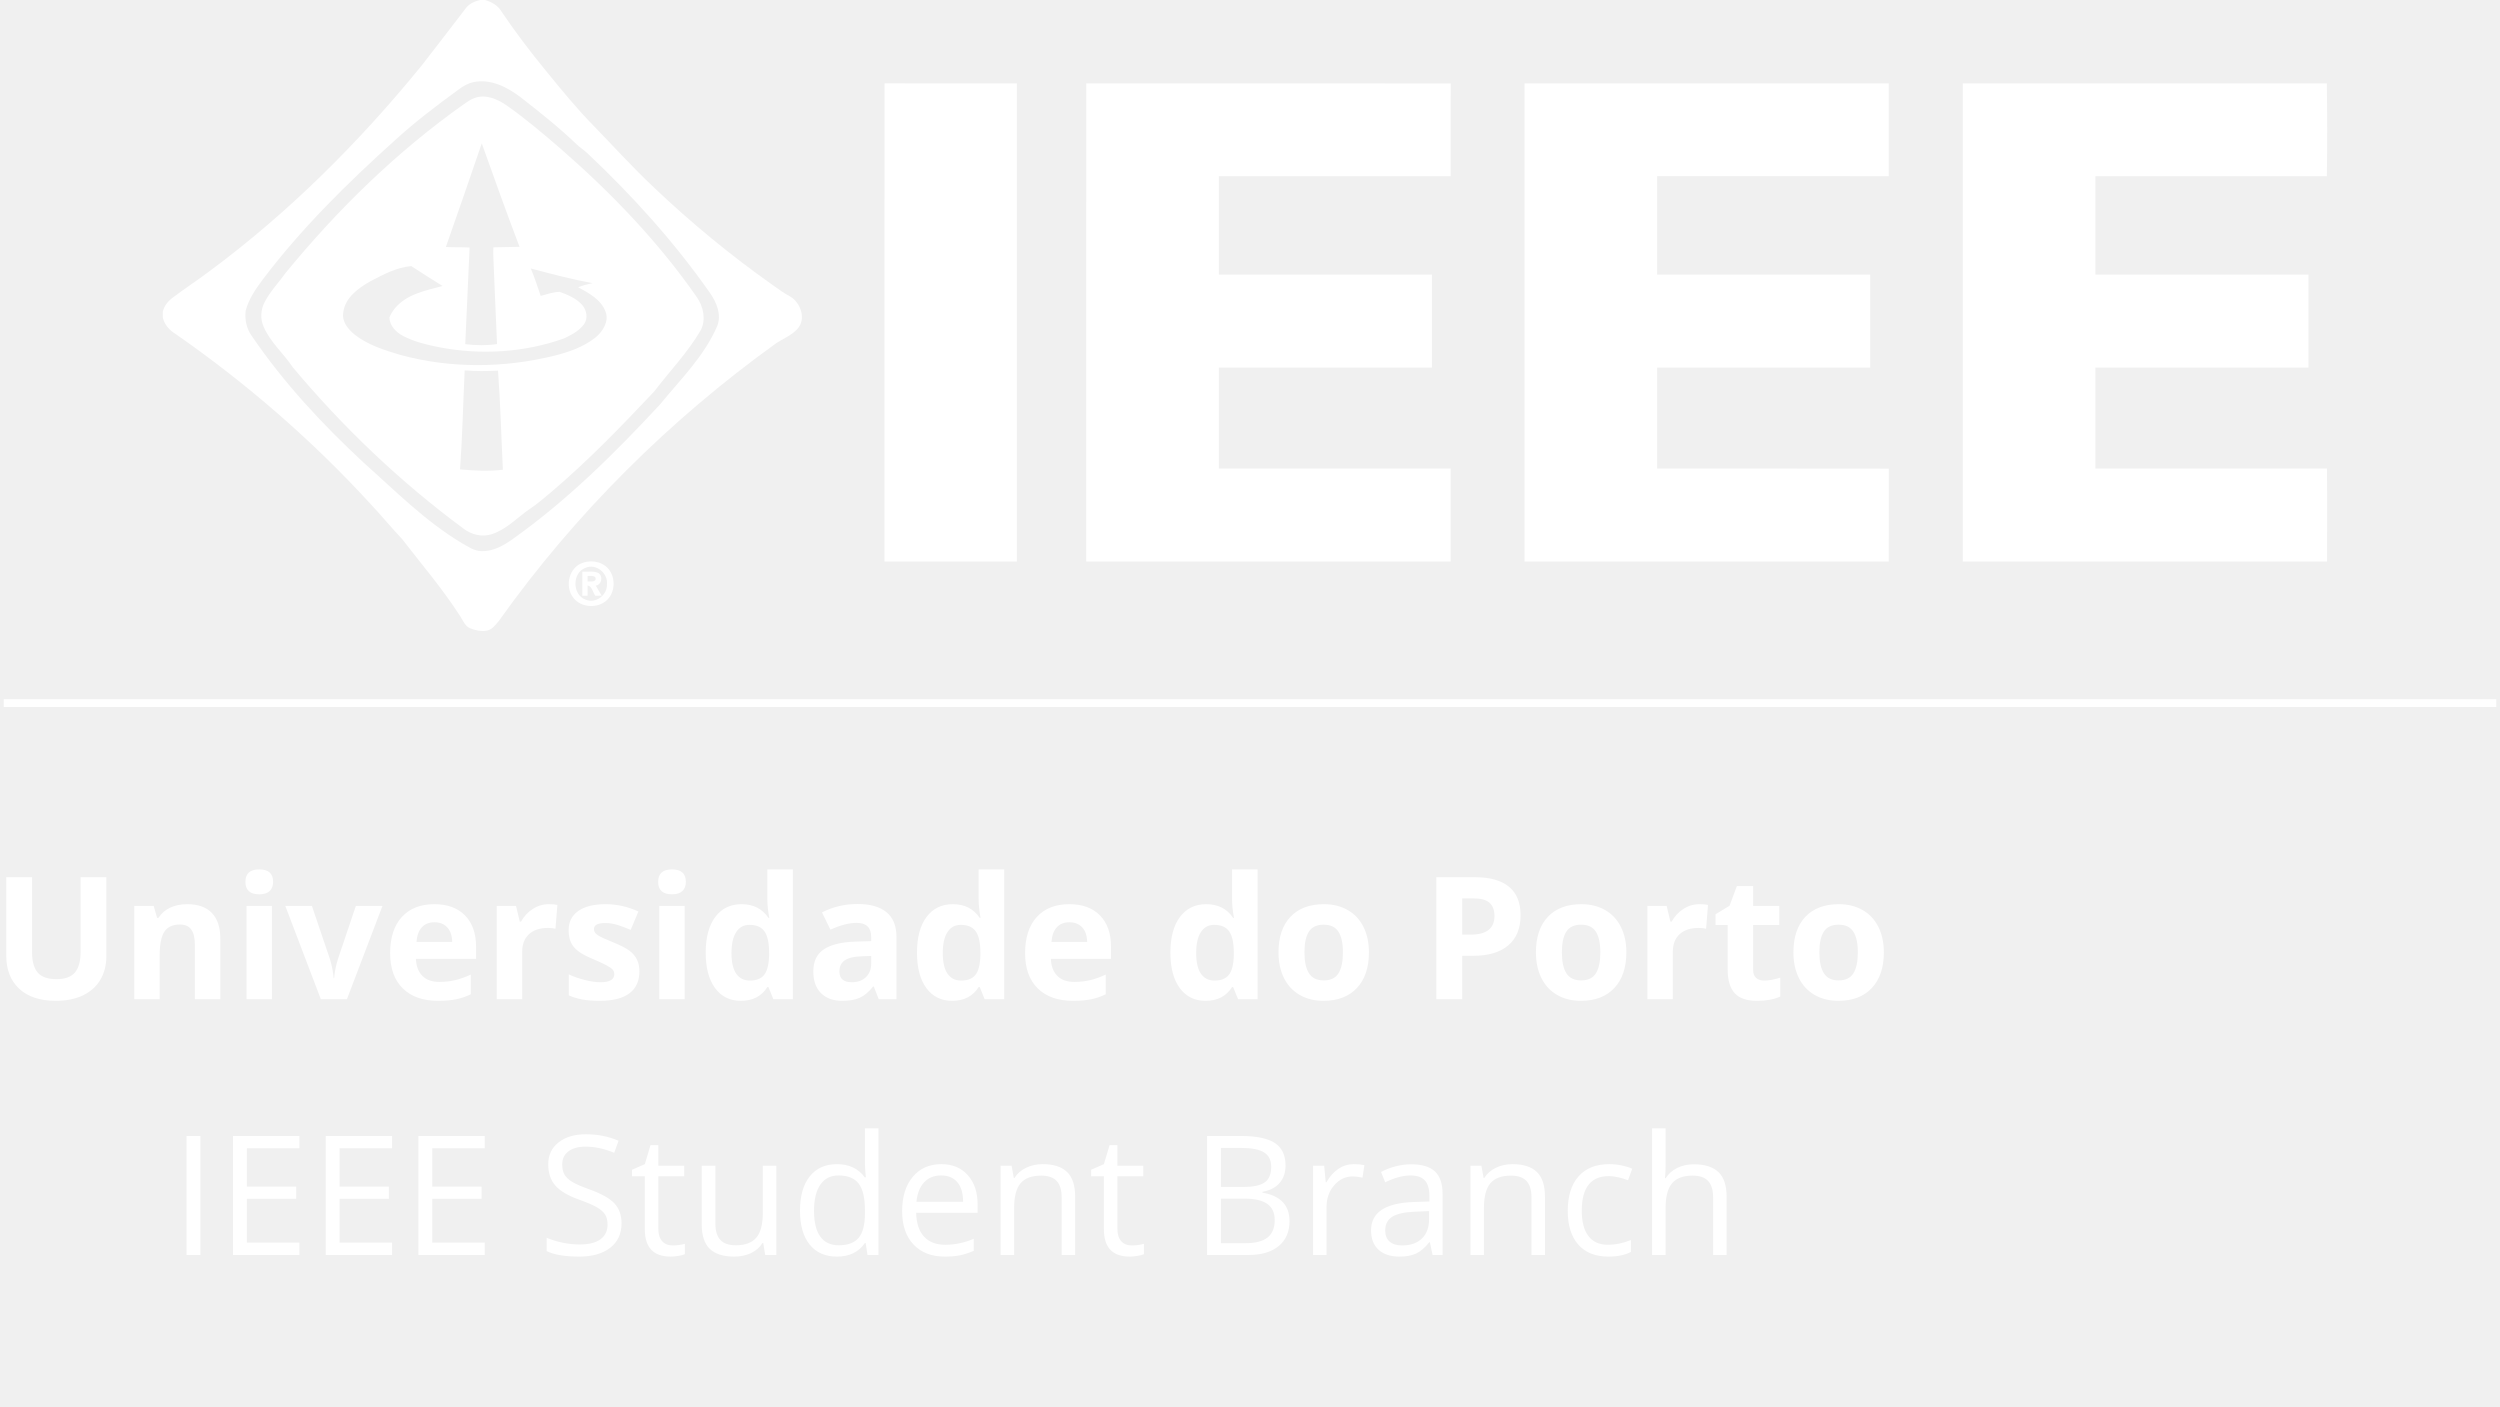
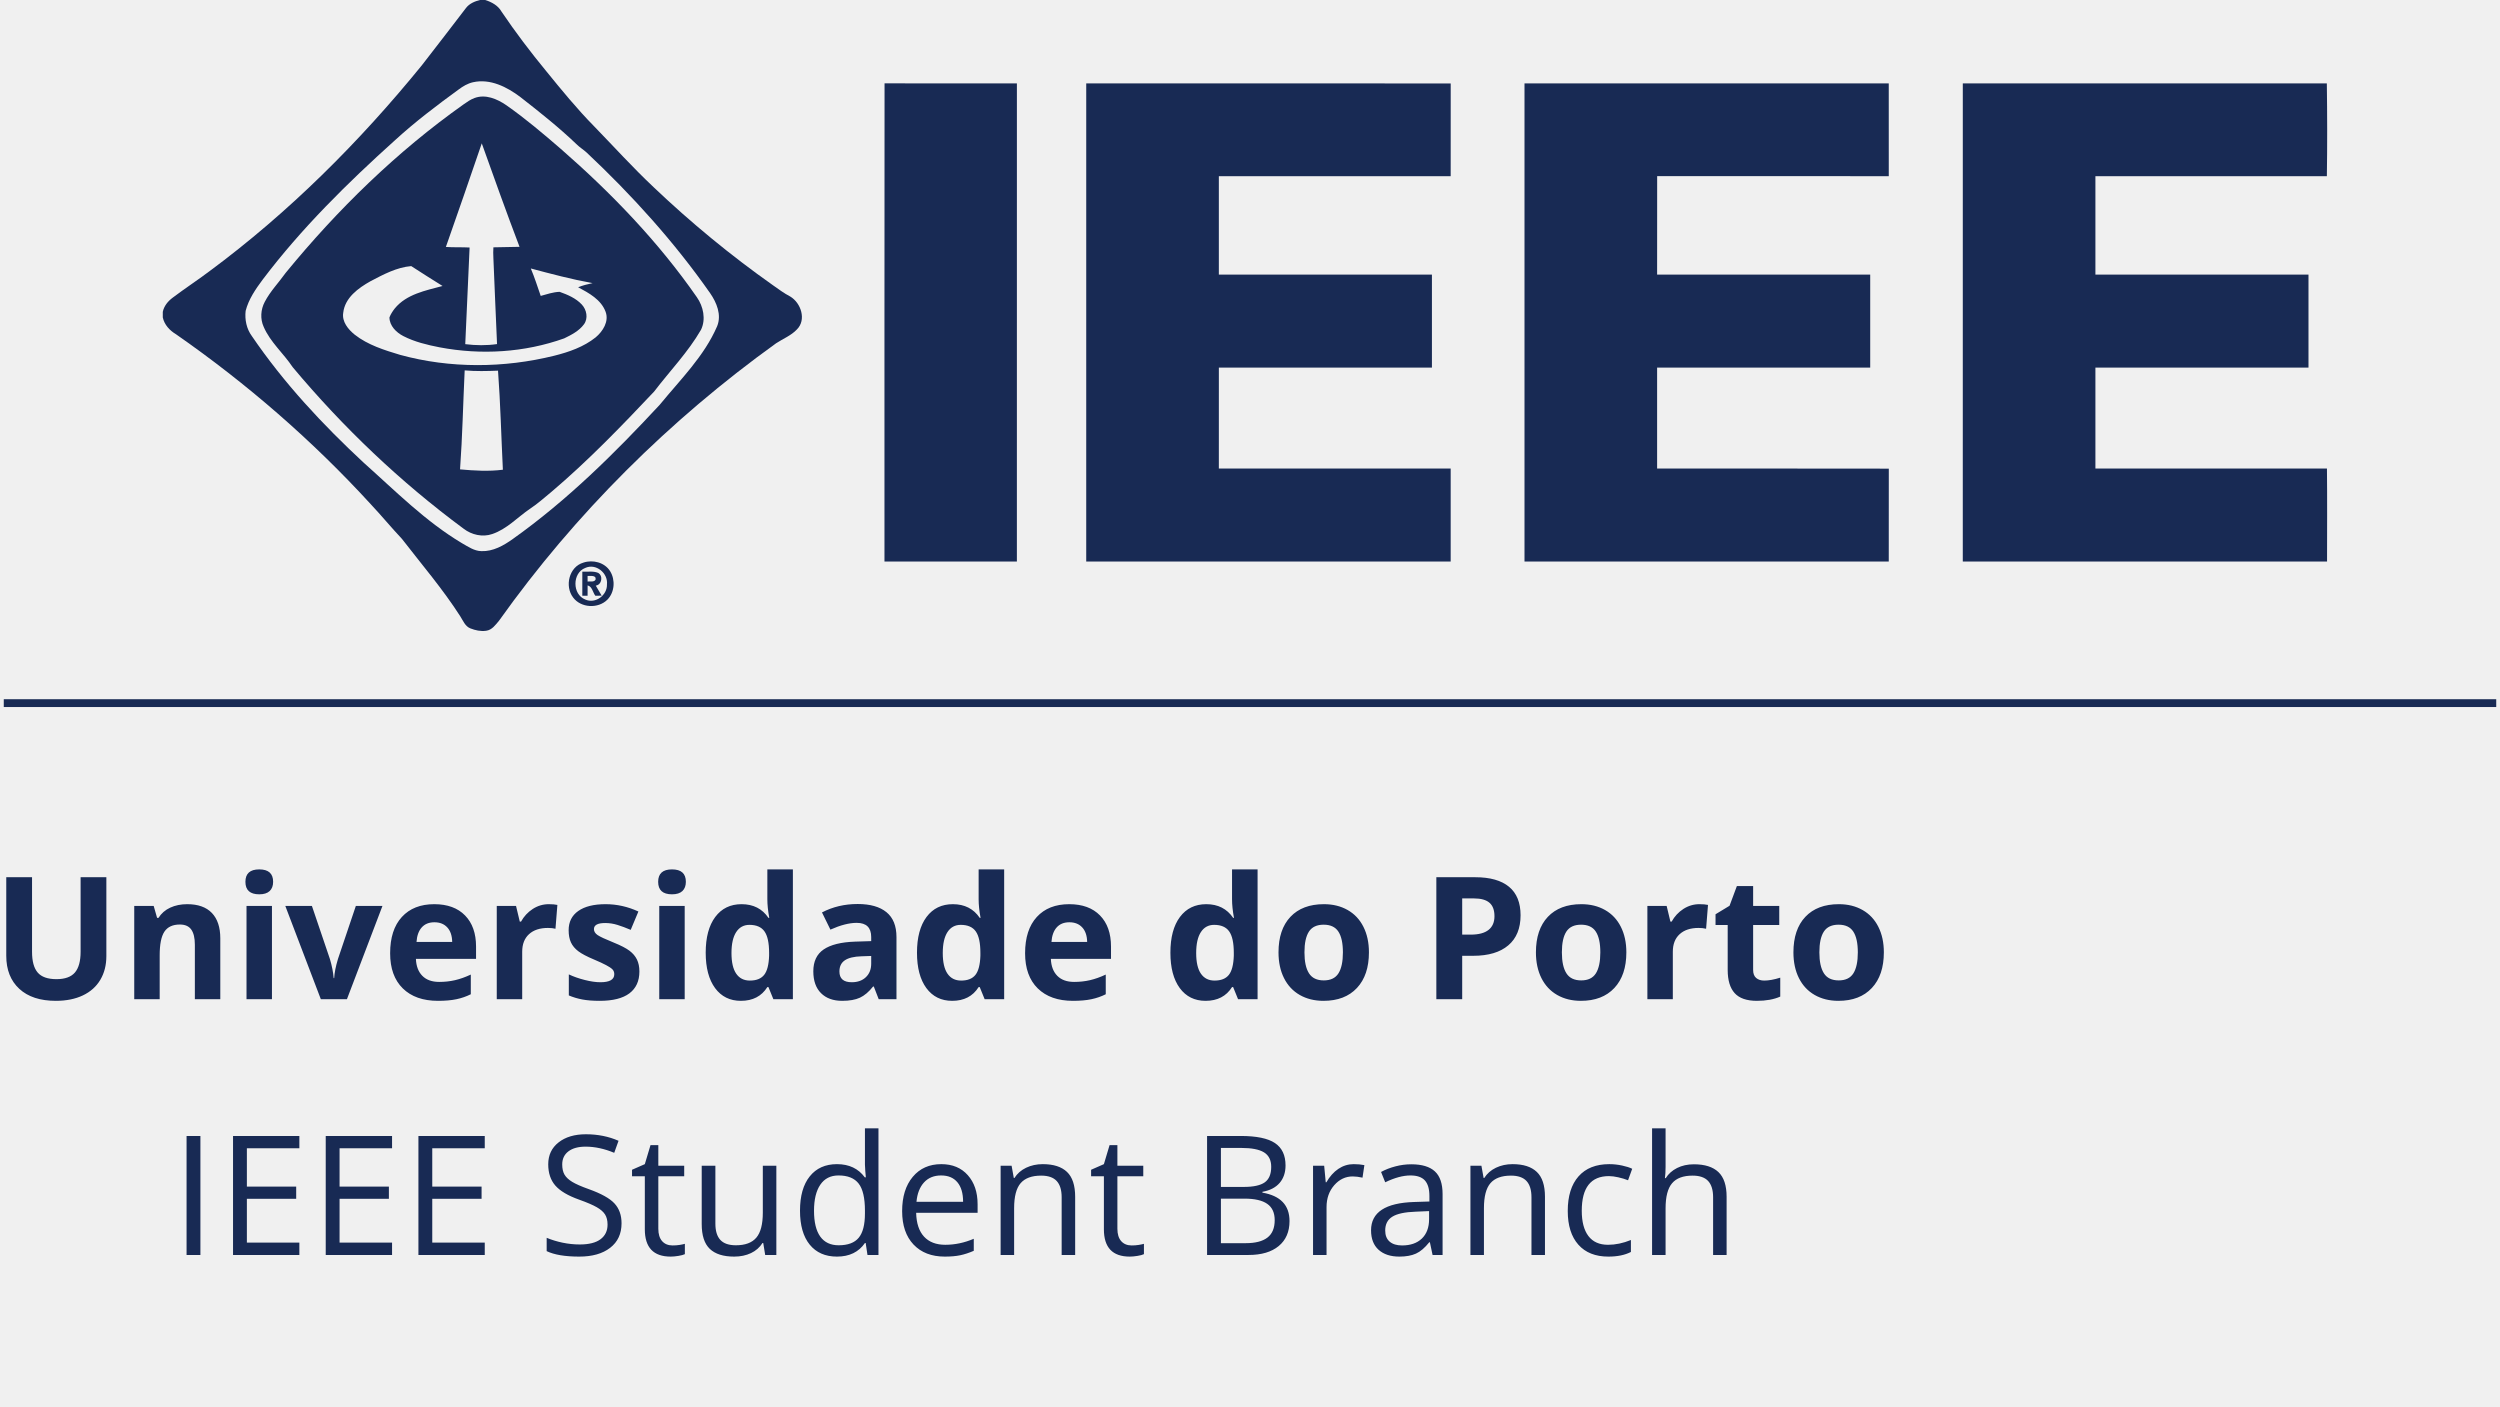
<svg xmlns="http://www.w3.org/2000/svg" version="1.1" width="1600" height="900" enable-background="new 0 0 1386 445" xml:space="preserve" id="svg1">
  <defs id="defs1" />
  <rect id="backgroundrect" width="100%" height="100%" x="0" y="0" fill="none" stroke="none" />
  <g class="currentLayer" id="g1">
    <g id="svg_1" class="selected" fill="#ffffff" fill-opacity="1">
-       <g id="g4" transform="translate(103.7903,-4.489)">
-         <g id="svg_2" fill="#ffffff" fill-opacity="1">
-           <path d="m 203.503,4.489 h 3.24 c 4.11,1.3 8.2,3.49 10.4,7.37 8.9,13.19 18.52,25.86 28.63,38.14 9.86,12.12 19.76,24.25 30.74,35.39 12.63,13.01 24.81,26.48 38.03,38.91 23.88,22.71 49.391,43.71 76.31,62.71 3.61,2.56 7.17,5.2 11.101,7.25 6.88,4.1 10.52,14.9 4.25,21.1 -3.71,3.92 -8.851,5.9 -13.28,8.82 -68.18,49.06 -128.61,109.05 -177.31,177.53 -2.25,2.67 -4.56,6.02 -8.31,6.47 -3.43,0.5 -6.93,-0.28 -10.11,-1.55 -3.28,-1.311 -4.58,-4.831 -6.34,-7.591 -11.18,-17.47 -24.71,-33.25 -37.37,-49.63 -6.8,-7.229 -13.11,-14.891 -19.9,-22.13 -37.36,-40.819 -79.41,-77.319 -124.83,-108.93 -3.99,-2.39 -7.36,-6.04 -8.36,-10.7 v -3.58 c 0.79,-3.8 3.351,-6.87 6.41,-9.12 7.64,-5.78 15.66,-11.02 23.32,-16.77 50.92,-37.68 96.1,-82.77 136.03,-131.85 9.56,-12.19 18.89,-24.55 28.36,-36.81 2.169,-2.799 5.619,-4.239 8.989,-5.029 z m -4.57,52.64 c -3.411,0.76 -6.44,2.57 -9.2,4.64 -14.01,10.2 -27.86,20.7 -40.65,32.4 -30.53,27.46 -59.95,56.45 -84.76,89.27 -4.54,6.09 -8.99,12.55 -10.9,20 -0.65,5.59 0.58,11.51 3.94,16.09 20.38,29.95 45.23,56.601 71.72,81.189 20.189,17.991 39.439,37.491 62.81,51.431 3.9,2.19 7.8,4.99 12.45,5.069 7.43,0.271 14.19,-3.589 20.05,-7.77 34.75,-24.689 65.2,-54.819 94.12,-85.989 13.09,-16.03 28.37,-30.921 36.68,-50.221 2.94,-7.25 -0.33,-15.13 -4.52,-21.15 -22.92,-32.76 -49.86,-62.56 -78.96,-89.92 -2.07,-1.92 -4.53,-3.36 -6.52,-5.37 -11.3,-10.81 -23.56,-20.53 -35.88,-30.14 -8.541,-6.489 -19.38,-12.019 -30.38,-9.529 z" id="svg_3" fill="#ffffff" fill-opacity="1" />
+       <g id="g4" transform="translate(103.7903,-4.489)" style="fill:#182a54;fill-opacity:1">
+         <g id="svg_2" fill="#ffffff" fill-opacity="1" style="fill:#182a54;fill-opacity:1">
+           <path d="m 203.503,4.489 h 3.24 c 4.11,1.3 8.2,3.49 10.4,7.37 8.9,13.19 18.52,25.86 28.63,38.14 9.86,12.12 19.76,24.25 30.74,35.39 12.63,13.01 24.81,26.48 38.03,38.91 23.88,22.71 49.391,43.71 76.31,62.71 3.61,2.56 7.17,5.2 11.101,7.25 6.88,4.1 10.52,14.9 4.25,21.1 -3.71,3.92 -8.851,5.9 -13.28,8.82 -68.18,49.06 -128.61,109.05 -177.31,177.53 -2.25,2.67 -4.56,6.02 -8.31,6.47 -3.43,0.5 -6.93,-0.28 -10.11,-1.55 -3.28,-1.311 -4.58,-4.831 -6.34,-7.591 -11.18,-17.47 -24.71,-33.25 -37.37,-49.63 -6.8,-7.229 -13.11,-14.891 -19.9,-22.13 -37.36,-40.819 -79.41,-77.319 -124.83,-108.93 -3.99,-2.39 -7.36,-6.04 -8.36,-10.7 v -3.58 c 0.79,-3.8 3.351,-6.87 6.41,-9.12 7.64,-5.78 15.66,-11.02 23.32,-16.77 50.92,-37.68 96.1,-82.77 136.03,-131.85 9.56,-12.19 18.89,-24.55 28.36,-36.81 2.169,-2.799 5.619,-4.239 8.989,-5.029 z m -4.57,52.64 c -3.411,0.76 -6.44,2.57 -9.2,4.64 -14.01,10.2 -27.86,20.7 -40.65,32.4 -30.53,27.46 -59.95,56.45 -84.76,89.27 -4.54,6.09 -8.99,12.55 -10.9,20 -0.65,5.59 0.58,11.51 3.94,16.09 20.38,29.95 45.23,56.601 71.72,81.189 20.189,17.991 39.439,37.491 62.81,51.431 3.9,2.19 7.8,4.99 12.45,5.069 7.43,0.271 14.19,-3.589 20.05,-7.77 34.75,-24.689 65.2,-54.819 94.12,-85.989 13.09,-16.03 28.37,-30.921 36.68,-50.221 2.94,-7.25 -0.33,-15.13 -4.52,-21.15 -22.92,-32.76 -49.86,-62.56 -78.96,-89.92 -2.07,-1.92 -4.53,-3.36 -6.52,-5.37 -11.3,-10.81 -23.56,-20.53 -35.88,-30.14 -8.541,-6.489 -19.38,-12.019 -30.38,-9.529 z" id="svg_3" fill="#ffffff" fill-opacity="1" style="fill:#182a54;fill-opacity:1" />
        </g>
-         <path d="m 462.323,57.839 c 28.23,0.06 56.46,0.01 84.7,0.03 -0.01,102 0.01,204 -0.01,306 -28.25,-0.01 -56.5,0 -84.74,-0.01 0.03,-102 -0.08,-204.01 0.05,-306.02 z" id="svg_4" fill="#ffffff" fill-opacity="1" />
-         <path d="m 591.402,57.859 c 77.76,0.04 155.51,-0.04 233.26,0.04 -0.05,19.78 0,39.56 -0.02,59.34 -49.46,0 -98.92,0 -148.37,0 0,21 -0.01,42 0,63 45.46,0 90.91,0 136.37,0 0,19.83 0,39.67 0,59.5 -45.46,0 -90.91,0 -136.36,0 -0.03,21.54 -0.01,43.08 -0.01,64.62 49.45,0.01 98.91,0 148.37,0.01 0,19.83 0,39.66 0,59.49 -77.75,0.01 -155.5,0.01 -233.25,0.01 0.01,-102.01 -0.019,-204.01 0.01,-306.01 z" id="svg_5" fill="#ffffff" fill-opacity="1" />
-         <path d="m 871.893,57.869 c 77.71,-0.01 155.42,0 233.12,-0.01 0,19.8 0,39.59 0.01,59.38 -49.41,-0.01 -98.82,0.02 -148.229,-0.02 -0.061,21.01 0,42.01 -0.03,63.02 45.46,0 90.92,-0.01 136.38,0 0,19.83 0,39.67 0,59.5 -45.46,0.01 -90.92,0 -136.38,0 0.01,21.54 0.01,43.08 0,64.62 49.43,0.05 98.86,-0.07 148.28,0.06 -0.07,19.82 0,39.63 -0.03,59.45 -77.71,-0.01 -155.41,0 -233.12,0 -10e-4,-102 0.008,-204 -10e-4,-306 z" id="svg_6" fill="#ffffff" fill-opacity="1" />
-         <path d="m 1152.402,57.859 c 77.66,0.01 155.32,0.02 232.98,-0.01 0.27,19.79 0.32,39.6 0.02,59.39 -49.38,0 -98.76,0 -148.13,0 0,21 -0.01,42 0,63 45.46,0 90.91,0 136.37,0 0,19.83 0,39.67 0,59.5 -45.46,0 -90.92,0 -136.37,0 -0.01,21.54 -0.01,43.08 0,64.63 49.391,-0.01 98.79,-0.01 148.19,-0.01 0.21,19.83 0.07,39.67 0.06,59.5 -77.71,0.01 -155.42,0.01 -233.13,0.01 0.01,-102.01 -0.01,-204.01 0.01,-306.01 z" id="svg_7" fill="#ffffff" fill-opacity="1" />
-         <g id="svg_8" fill="#ffffff" fill-opacity="1">
-           <path d="m 199.913,67.219 c 7.021,-2.62 14.45,0.58 20.26,4.55 12.24,8.56 23.64,18.23 34.93,27.99 32.419,28.28 62.53,59.55 87.11,94.96 4.14,5.91 5.89,14.14 2.63,20.84 -8.3,14.38 -19.97,26.35 -29.96,39.49 -21.02,22.28 -42.34,44.381 -65.72,64.2 -4.56,3.79 -9.01,7.73 -13.97,11 -7.91,5.44 -14.69,12.92 -24,16.04 -6.18,2.12 -13.15,0.5 -18.25,-3.42 -40.47,-29.89 -77.16,-64.84 -109.43,-103.42 -5.85,-8.83 -14.3,-15.92 -18.55,-25.79 -2.31,-5.06 -1.92,-11.06 0.67,-15.94 3.55,-6.84 9.01,-12.4 13.44,-18.64 33.22,-40.57 71.12,-77.58 113.99,-107.9 2.15,-1.52 4.35,-3.06 6.85,-3.96 z m -18.34,95.32 c 5.05,0.34 10.12,0.08 15.18,0.36 -0.92,20.62 -1.83,41.24 -2.78,61.85 6.74,0.85 13.61,0.931 20.34,-0.05 -0.87,-18.39 -1.52,-36.8 -2.34,-55.2 -0.13,-2.24 -0.13,-4.48 0.01,-6.72 5.58,-0.1 11.15,-0.15 16.73,-0.32 -8.36,-21.96 -16.26,-44.09 -24.17,-66.22 -7.49,22.14 -15.271,44.21 -22.97,66.3 z m -48.22,21.92 c -7.8,4.37 -16.38,10.54 -17.47,20.15 -0.96,5.75 3.16,10.68 7.33,14.06 8.46,6.629 18.91,9.87 29.06,12.929 32.09,8.781 66.44,8.521 98.67,0.551 9.37,-2.351 18.83,-5.631 26.46,-11.72 4.63,-3.86 8.71,-10.25 6.38,-16.43 -2.89,-7.78 -10.67,-11.97 -17.57,-15.67 2.99,-1.2 6.11,-1.99 9.25,-2.64 -13.34,-2.41 -26.45,-5.89 -39.54,-9.38 2.43,5.74 4.29,11.68 6.34,17.56 3.96,-1.1 7.95,-2.45 12.09,-2.61 5.13,1.83 10.439,4.07 14.22,8.14 3.11,3.33 4.19,8.81 1.37,12.65 -3.12,4.24 -8,6.74 -12.63,8.99 -25.41,9.101 -53.28,10.771 -79.74,5.74 -7.96,-1.561 -15.99,-3.47 -23.24,-7.2 -4.521,-2.32 -8.83,-6.57 -8.88,-11.95 0.8,-2.07 2.03,-3.95 3.39,-5.7 7.48,-9.18 19.77,-11.5 30.6,-14.41 -6.74,-4.15 -13.41,-8.45 -20.05,-12.73 -9.36,0.79 -17.86,5.39 -26.04,9.67 z m 60.25,57.08 c -1.01,21.12 -1.44,42.26 -2.96,63.351 9.1,0.82 18.311,1.379 27.41,0.22 -1.05,-21.13 -1.55,-42.311 -3.11,-63.399 -7.11,0.288 -14.24,0.448 -21.34,-0.172 z" id="svg_9" fill="#ffffff" fill-opacity="1" />
+         <path d="m 462.323,57.839 c 28.23,0.06 56.46,0.01 84.7,0.03 -0.01,102 0.01,204 -0.01,306 -28.25,-0.01 -56.5,0 -84.74,-0.01 0.03,-102 -0.08,-204.01 0.05,-306.02 z" id="svg_4" fill="#ffffff" fill-opacity="1" style="fill:#182a54;fill-opacity:1" />
+         <path d="m 591.402,57.859 c 77.76,0.04 155.51,-0.04 233.26,0.04 -0.05,19.78 0,39.56 -0.02,59.34 -49.46,0 -98.92,0 -148.37,0 0,21 -0.01,42 0,63 45.46,0 90.91,0 136.37,0 0,19.83 0,39.67 0,59.5 -45.46,0 -90.91,0 -136.36,0 -0.03,21.54 -0.01,43.08 -0.01,64.62 49.45,0.01 98.91,0 148.37,0.01 0,19.83 0,39.66 0,59.49 -77.75,0.01 -155.5,0.01 -233.25,0.01 0.01,-102.01 -0.019,-204.01 0.01,-306.01 z" id="svg_5" fill="#ffffff" fill-opacity="1" style="fill:#182a54;fill-opacity:1" />
+         <path d="m 871.893,57.869 c 77.71,-0.01 155.42,0 233.12,-0.01 0,19.8 0,39.59 0.01,59.38 -49.41,-0.01 -98.82,0.02 -148.229,-0.02 -0.061,21.01 0,42.01 -0.03,63.02 45.46,0 90.92,-0.01 136.38,0 0,19.83 0,39.67 0,59.5 -45.46,0.01 -90.92,0 -136.38,0 0.01,21.54 0.01,43.08 0,64.62 49.43,0.05 98.86,-0.07 148.28,0.06 -0.07,19.82 0,39.63 -0.03,59.45 -77.71,-0.01 -155.41,0 -233.12,0 -10e-4,-102 0.008,-204 -10e-4,-306 z" id="svg_6" fill="#ffffff" fill-opacity="1" style="fill:#182a54;fill-opacity:1" />
+         <path d="m 1152.402,57.859 c 77.66,0.01 155.32,0.02 232.98,-0.01 0.27,19.79 0.32,39.6 0.02,59.39 -49.38,0 -98.76,0 -148.13,0 0,21 -0.01,42 0,63 45.46,0 90.91,0 136.37,0 0,19.83 0,39.67 0,59.5 -45.46,0 -90.92,0 -136.37,0 -0.01,21.54 -0.01,43.08 0,64.63 49.391,-0.01 98.79,-0.01 148.19,-0.01 0.21,19.83 0.07,39.67 0.06,59.5 -77.71,0.01 -155.42,0.01 -233.13,0.01 0.01,-102.01 -0.01,-204.01 0.01,-306.01 z" id="svg_7" fill="#ffffff" fill-opacity="1" style="fill:#182a54;fill-opacity:1" />
+         <g id="svg_8" fill="#ffffff" fill-opacity="1" style="fill:#182a54;fill-opacity:1">
+           <path d="m 199.913,67.219 c 7.021,-2.62 14.45,0.58 20.26,4.55 12.24,8.56 23.64,18.23 34.93,27.99 32.419,28.28 62.53,59.55 87.11,94.96 4.14,5.91 5.89,14.14 2.63,20.84 -8.3,14.38 -19.97,26.35 -29.96,39.49 -21.02,22.28 -42.34,44.381 -65.72,64.2 -4.56,3.79 -9.01,7.73 -13.97,11 -7.91,5.44 -14.69,12.92 -24,16.04 -6.18,2.12 -13.15,0.5 -18.25,-3.42 -40.47,-29.89 -77.16,-64.84 -109.43,-103.42 -5.85,-8.83 -14.3,-15.92 -18.55,-25.79 -2.31,-5.06 -1.92,-11.06 0.67,-15.94 3.55,-6.84 9.01,-12.4 13.44,-18.64 33.22,-40.57 71.12,-77.58 113.99,-107.9 2.15,-1.52 4.35,-3.06 6.85,-3.96 z m -18.34,95.32 c 5.05,0.34 10.12,0.08 15.18,0.36 -0.92,20.62 -1.83,41.24 -2.78,61.85 6.74,0.85 13.61,0.931 20.34,-0.05 -0.87,-18.39 -1.52,-36.8 -2.34,-55.2 -0.13,-2.24 -0.13,-4.48 0.01,-6.72 5.58,-0.1 11.15,-0.15 16.73,-0.32 -8.36,-21.96 -16.26,-44.09 -24.17,-66.22 -7.49,22.14 -15.271,44.21 -22.97,66.3 z m -48.22,21.92 c -7.8,4.37 -16.38,10.54 -17.47,20.15 -0.96,5.75 3.16,10.68 7.33,14.06 8.46,6.629 18.91,9.87 29.06,12.929 32.09,8.781 66.44,8.521 98.67,0.551 9.37,-2.351 18.83,-5.631 26.46,-11.72 4.63,-3.86 8.71,-10.25 6.38,-16.43 -2.89,-7.78 -10.67,-11.97 -17.57,-15.67 2.99,-1.2 6.11,-1.99 9.25,-2.64 -13.34,-2.41 -26.45,-5.89 -39.54,-9.38 2.43,5.74 4.29,11.68 6.34,17.56 3.96,-1.1 7.95,-2.45 12.09,-2.61 5.13,1.83 10.439,4.07 14.22,8.14 3.11,3.33 4.19,8.81 1.37,12.65 -3.12,4.24 -8,6.74 -12.63,8.99 -25.41,9.101 -53.28,10.771 -79.74,5.74 -7.96,-1.561 -15.99,-3.47 -23.24,-7.2 -4.521,-2.32 -8.83,-6.57 -8.88,-11.95 0.8,-2.07 2.03,-3.95 3.39,-5.7 7.48,-9.18 19.77,-11.5 30.6,-14.41 -6.74,-4.15 -13.41,-8.45 -20.05,-12.73 -9.36,0.79 -17.86,5.39 -26.04,9.67 z m 60.25,57.08 c -1.01,21.12 -1.44,42.26 -2.96,63.351 9.1,0.82 18.311,1.379 27.41,0.22 -1.05,-21.13 -1.55,-42.311 -3.11,-63.399 -7.11,0.288 -14.24,0.448 -21.34,-0.172 z" id="svg_9" fill="#ffffff" fill-opacity="1" style="fill:#182a54;fill-opacity:1" />
        </g>
-         <g id="svg_10" fill="#ffffff" fill-opacity="1">
-           <path d="m 269.542,364.579 c 6.081,-2.09 13.7,-0.13 17.17,5.511 3.43,5.54 2.87,13.47 -1.77,18.179 -5.87,5.9 -16.89,5.371 -21.92,-1.359 -5.569,-7.23 -2.619,-19.671 6.52,-22.331 z m 1.201,3.4 c -8.34,3.23 -8.33,16.989 0.04,20.2 6.49,2.95 14.13,-2.75 13.88,-9.681 0.8,-7.209 -7.09,-13.688 -13.92,-10.519 z" id="svg_11" fill="#ffffff" fill-opacity="1" />
+         <g id="svg_10" fill="#ffffff" fill-opacity="1" style="fill:#182a54;fill-opacity:1">
+           <path d="m 269.542,364.579 c 6.081,-2.09 13.7,-0.13 17.17,5.511 3.43,5.54 2.87,13.47 -1.77,18.179 -5.87,5.9 -16.89,5.371 -21.92,-1.359 -5.569,-7.23 -2.619,-19.671 6.52,-22.331 z m 1.201,3.4 c -8.34,3.23 -8.33,16.989 0.04,20.2 6.49,2.95 14.13,-2.75 13.88,-9.681 0.8,-7.209 -7.09,-13.688 -13.92,-10.519 z" id="svg_11" fill="#ffffff" fill-opacity="1" style="fill:#182a54;fill-opacity:1" />
        </g>
-         <g id="svg_12" fill="#ffffff" fill-opacity="1">
-           <path d="m 268.893,370.369 c 3.35,0.17 6.91,-0.56 10.09,0.74 3.38,1.851 2.43,7.62 -1.48,8.189 1.28,2.131 2.53,4.28 3.79,6.431 -1.02,0 -3.06,0.01 -4.08,0.02 -1.63,-2.13 -2,-5.909 -4.93,-6.59 -0.03,2.189 -0.02,4.39 -0.02,6.59 -0.84,-0.01 -2.53,-0.01 -3.37,-0.01 0,-5.13 0,-10.25 0,-15.37 z m 3.37,2.7 c 0,1.19 0.01,2.391 0.01,3.6 1.661,-0.26 3.95,0.53 5.07,-1.1 0.71,-3.15 -3.2,-2.35 -5.08,-2.5 z" id="svg_13" fill="#ffffff" fill-opacity="1" />
+         <g id="svg_12" fill="#ffffff" fill-opacity="1" style="fill:#182a54;fill-opacity:1">
+           <path d="m 268.893,370.369 c 3.35,0.17 6.91,-0.56 10.09,0.74 3.38,1.851 2.43,7.62 -1.48,8.189 1.28,2.131 2.53,4.28 3.79,6.431 -1.02,0 -3.06,0.01 -4.08,0.02 -1.63,-2.13 -2,-5.909 -4.93,-6.59 -0.03,2.189 -0.02,4.39 -0.02,6.59 -0.84,-0.01 -2.53,-0.01 -3.37,-0.01 0,-5.13 0,-10.25 0,-15.37 z m 3.37,2.7 c 0,1.19 0.01,2.391 0.01,3.6 1.661,-0.26 3.95,0.53 5.07,-1.1 0.71,-3.15 -3.2,-2.35 -5.08,-2.5 z" id="svg_13" fill="#ffffff" fill-opacity="1" style="fill:#182a54;fill-opacity:1" />
        </g>
      </g>
-       <text xml:space="preserve" style="font-size:106.667px;line-height:3.2;font-family:'Old London Alternate';-inkscape-font-specification:'Old London Alternate';text-align:end;letter-spacing:0px;word-spacing:0px;writing-mode:lr-tb;direction:ltr;text-anchor:end;fill:#ffffff;fill-opacity:1;stroke:none;stroke-width:0.945;stroke-linecap:square;stroke-dasharray:none;stroke-opacity:0.901" x="1307.758" y="803.177" id="text3">
-         <tspan id="tspan3" x="1307.758" y="803.177" style="font-style:normal;font-variant:normal;font-weight:normal;font-stretch:normal;font-size:106.667px;font-family:'Open Sans';-inkscape-font-specification:'Open Sans';opacity:1;stroke:none;stroke-width:0.945;stroke-linejoin:miter;stroke-dasharray:none">IEEE Student Branch</tspan>
+       <text xml:space="preserve" style="font-size:106.667px;line-height:3.2;font-family:'Old London Alternate';-inkscape-font-specification:'Old London Alternate';text-align:end;letter-spacing:0px;word-spacing:0px;writing-mode:lr-tb;direction:ltr;text-anchor:end;fill:#182a54;fill-opacity:1;stroke:none;stroke-width:0.945;stroke-linecap:square;stroke-dasharray:none;stroke-opacity:0.901" x="1307.758" y="803.177" id="text3">
+         <tspan id="tspan3" x="1307.758" y="803.177" style="font-style:normal;font-variant:normal;font-weight:normal;font-stretch:normal;font-size:106.667px;font-family:'Open Sans';-inkscape-font-specification:'Open Sans';opacity:1;stroke:none;stroke-width:0.945;stroke-linejoin:miter;stroke-dasharray:none;fill:#182a54;fill-opacity:1">IEEE Student Branch</tspan>
      </text>
-       <text xml:space="preserve" style="font-size:109.333px;line-height:3.2;font-family:'Old London Alternate';-inkscape-font-specification:'Old London Alternate';text-align:end;letter-spacing:0px;word-spacing:0px;writing-mode:lr-tb;direction:ltr;text-anchor:end;fill:#ffffff;fill-opacity:1;stroke:none;stroke-width:0.945;stroke-linecap:square;stroke-dasharray:none;stroke-opacity:0.901" x="1409.563" y="639.473" id="text3-5">
-         <tspan id="tspan3-1" x="1409.563" y="639.473" style="font-style:normal;font-variant:normal;font-weight:bold;font-stretch:normal;font-size:109.333px;font-family:'Open Sans';-inkscape-font-specification:'Open Sans Bold';opacity:1;stroke:none;stroke-width:0.945;stroke-linejoin:miter;stroke-dasharray:none">Universidade do Porto</tspan>
+       <text xml:space="preserve" style="font-size:109.333px;line-height:3.2;font-family:'Old London Alternate';-inkscape-font-specification:'Old London Alternate';text-align:end;letter-spacing:0px;word-spacing:0px;writing-mode:lr-tb;direction:ltr;text-anchor:end;fill:#182a54;fill-opacity:1;stroke:none;stroke-width:0.945;stroke-linecap:square;stroke-dasharray:none;stroke-opacity:0.901" x="1409.563" y="639.473" id="text3-5">
+         <tspan id="tspan3-1" x="1409.563" y="639.473" style="font-style:normal;font-variant:normal;font-weight:bold;font-stretch:normal;font-size:109.333px;font-family:'Open Sans';-inkscape-font-specification:'Open Sans Bold';opacity:1;stroke:none;stroke-width:0.945;stroke-linejoin:miter;stroke-dasharray:none;fill:#182a54;fill-opacity:1">Universidade do Porto</tspan>
      </text>
-       <path style="opacity:1;fill:#ffffff;fill-opacity:0.35;stroke:#ffffff;stroke-width:5;stroke-linecap:square;stroke-linejoin:miter;stroke-dasharray:none;stroke-opacity:1" d="M 2.411,450 H 1597.589 Z" id="path3" />
+       <path style="opacity:1;fill:#ffffff;fill-opacity:1;stroke:#182a54;stroke-width:5;stroke-linecap:square;stroke-linejoin:miter;stroke-dasharray:none;stroke-opacity:1" d="M 2.411,450 H 1597.589 Z" id="path3" />
    </g>
  </g>
</svg>
